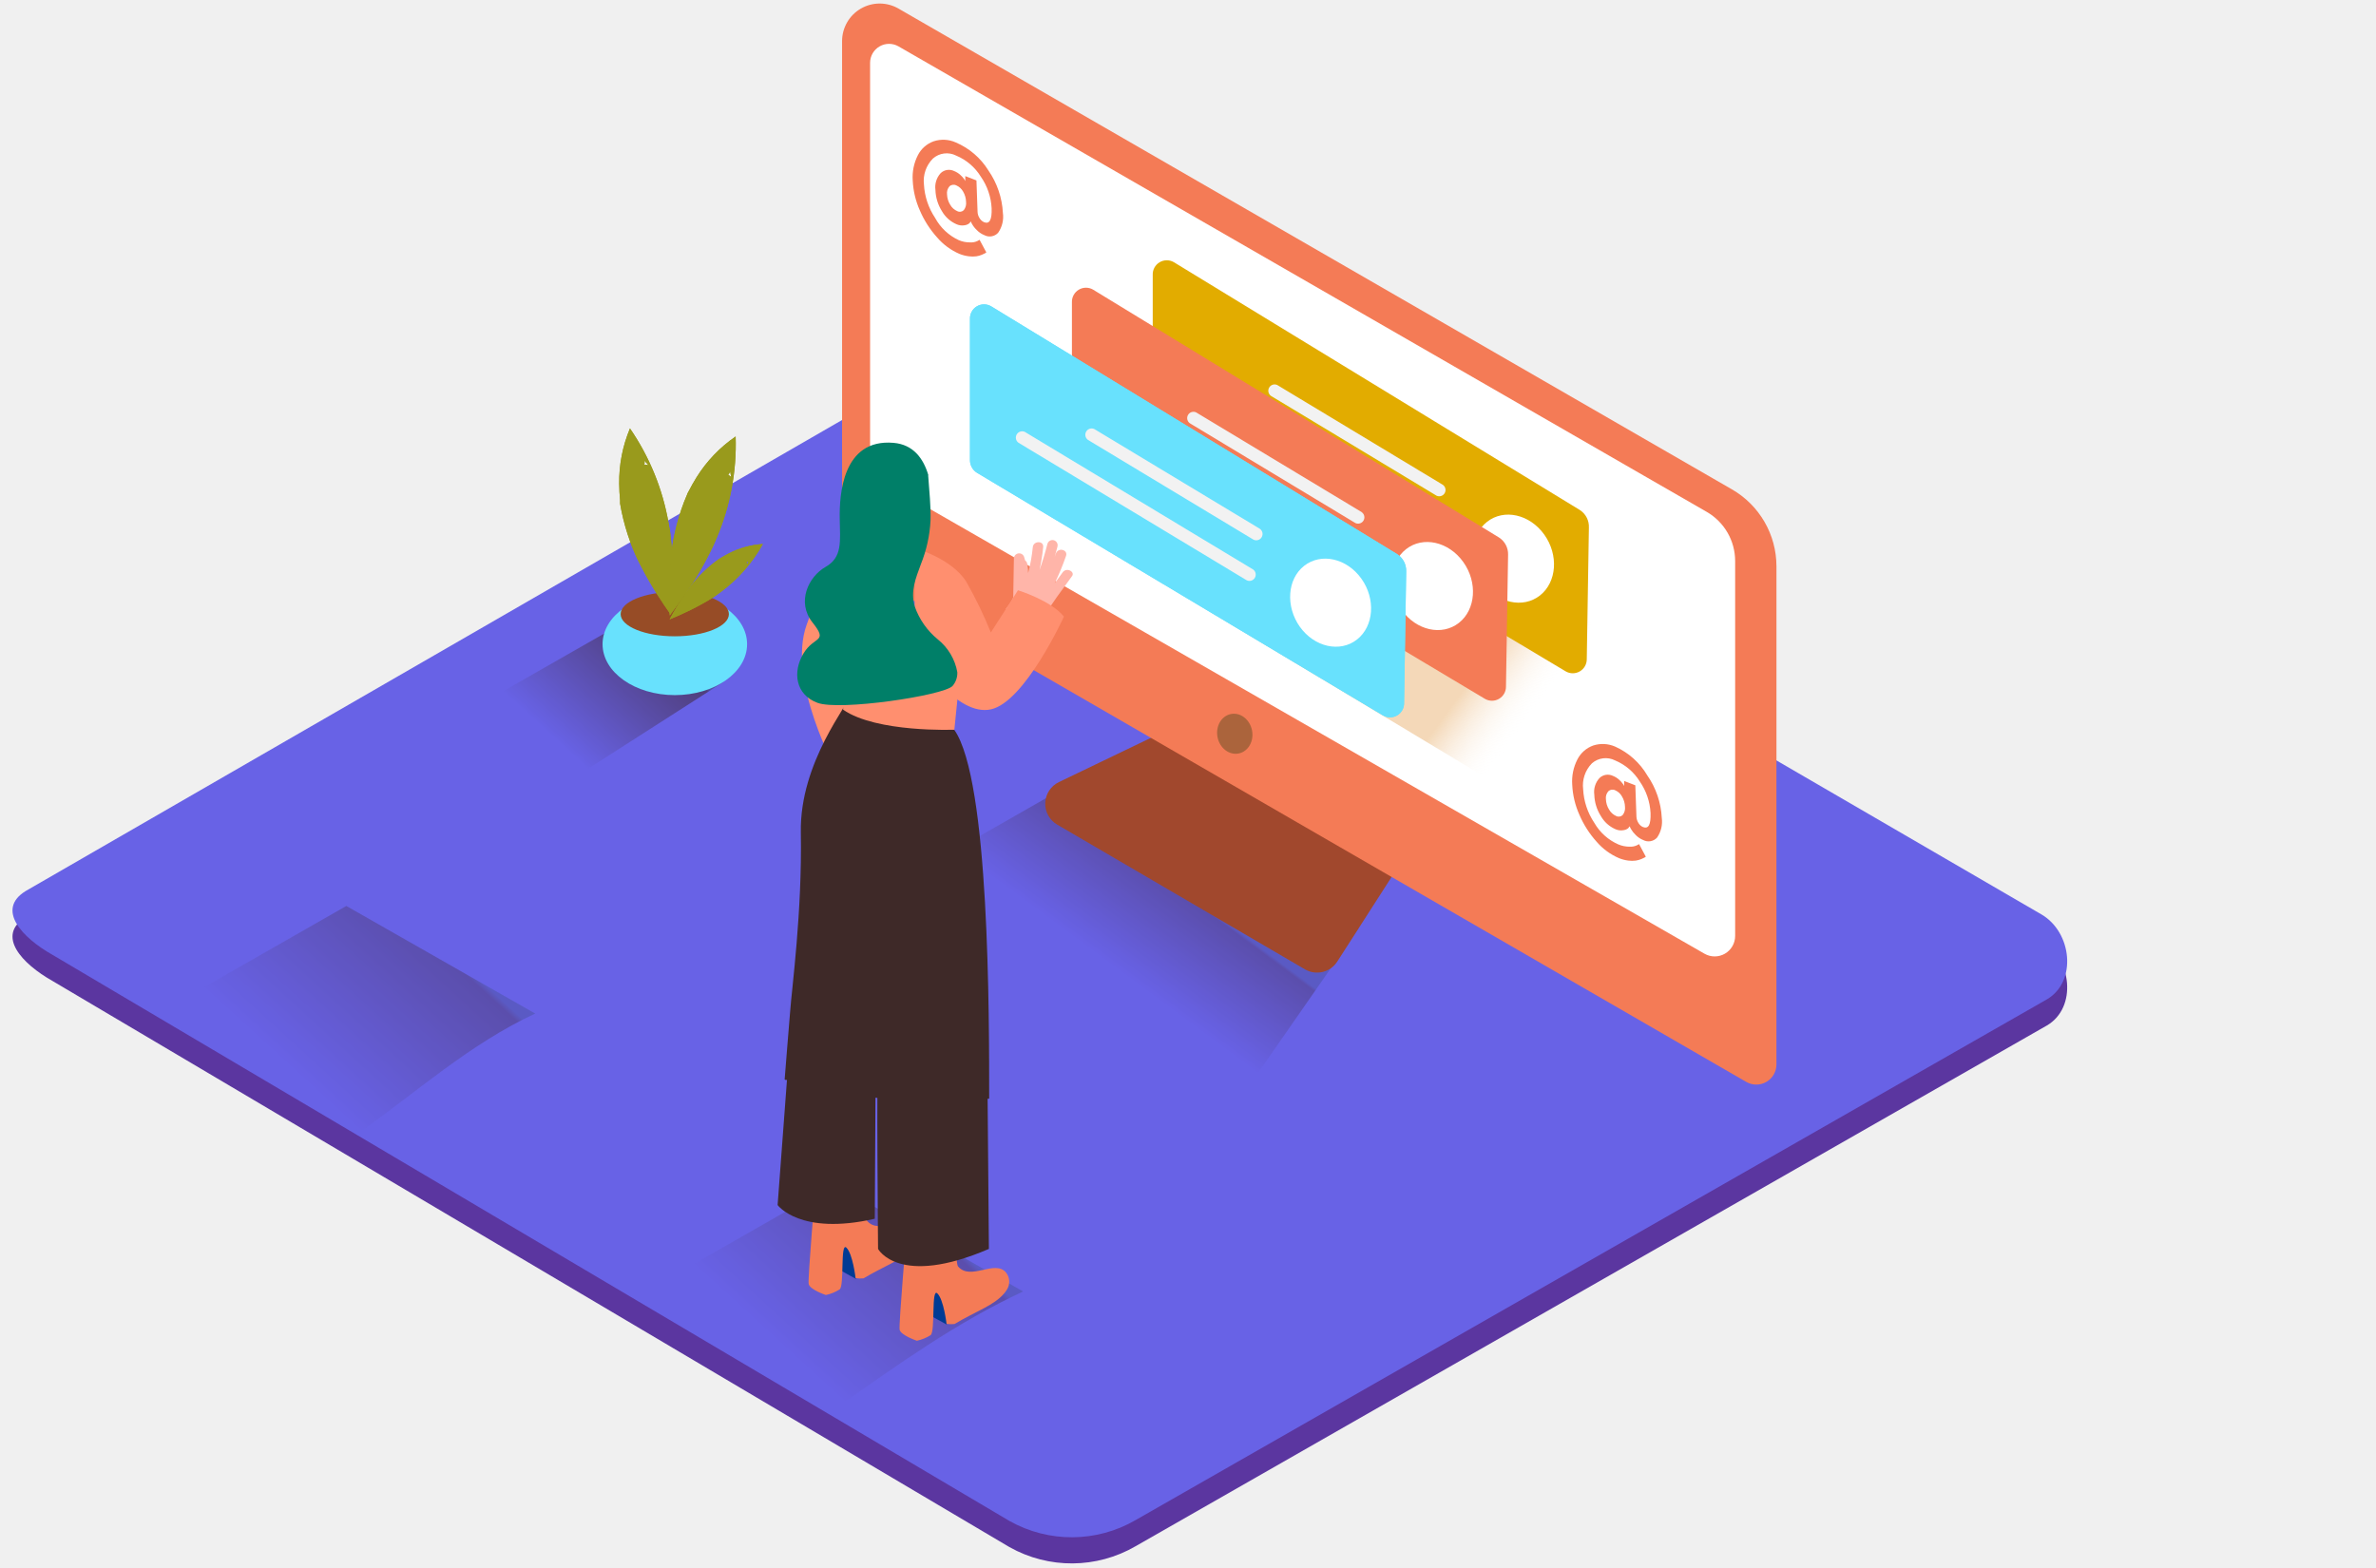
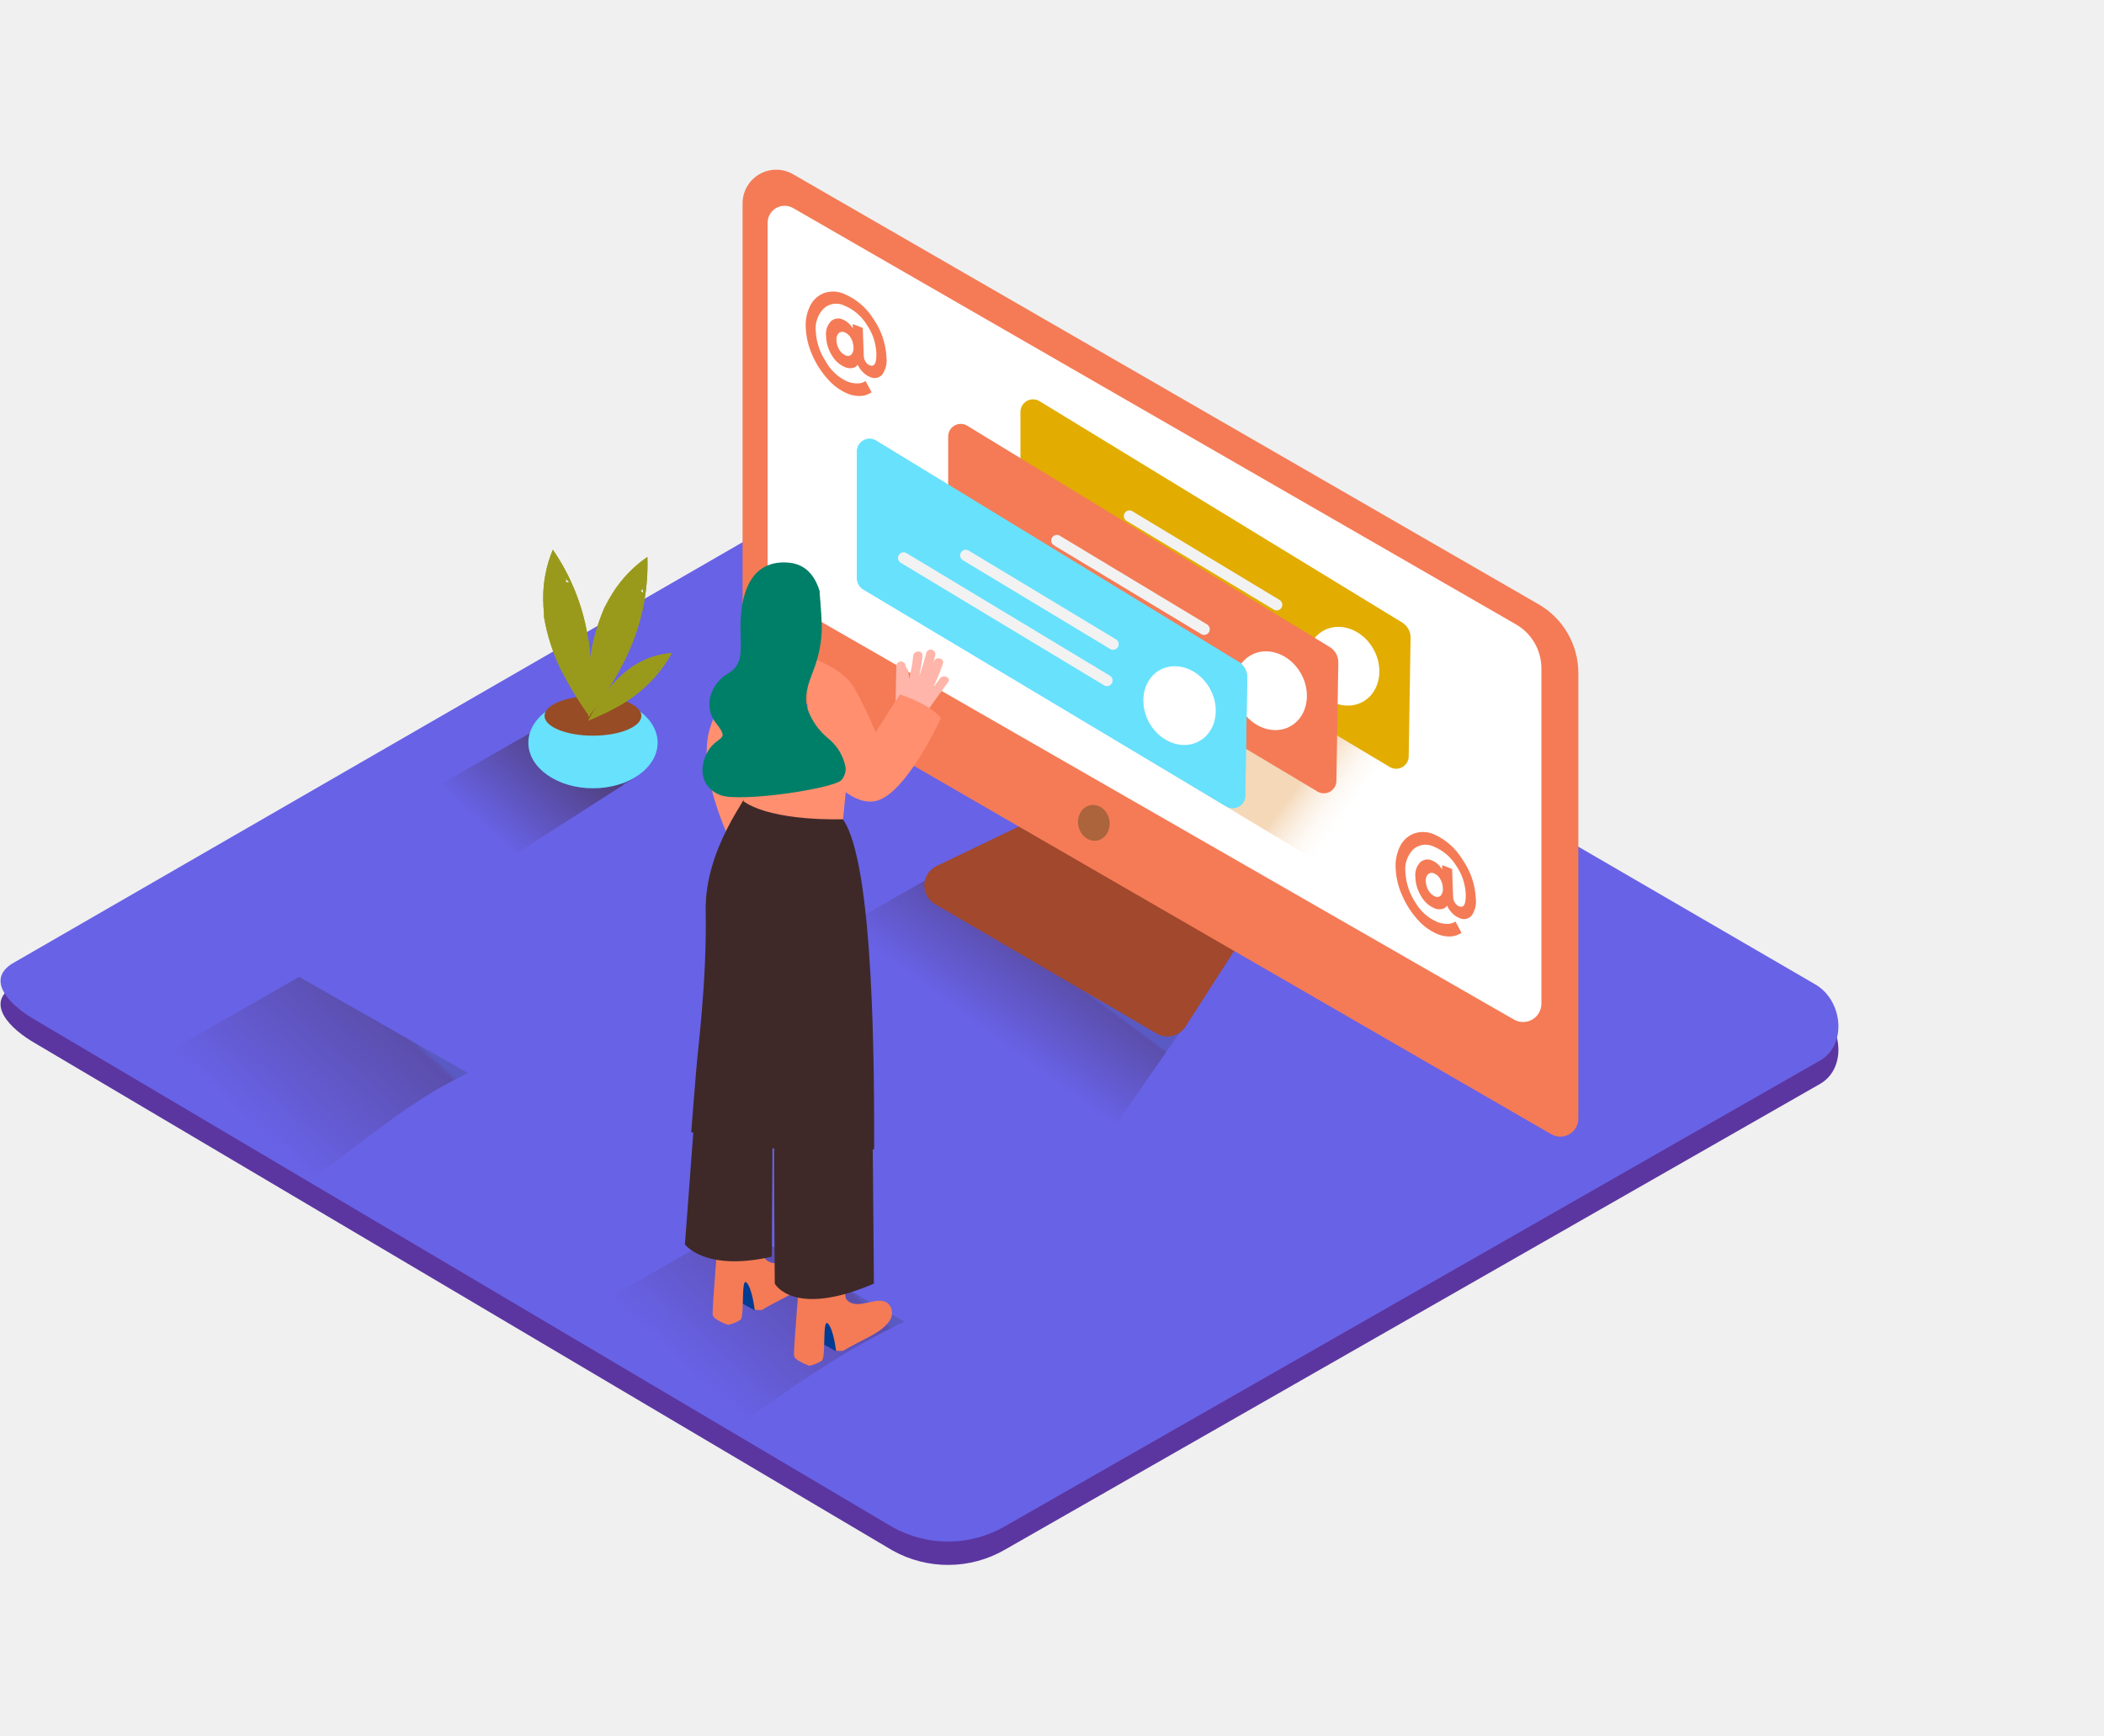
- <svg xmlns="http://www.w3.org/2000/svg" viewBox="0 0 540 360" width="500" height="330">
+ <svg xmlns="http://www.w3.org/2000/svg" viewBox="0 0 540 360" width="400" height="330">
  <defs>
    <linearGradient x1="61.181%" y1="36.82%" x2="40.788%" y2="55.54%" id="a">
      <stop stop-color="#78B46A" offset="0%" />
      <stop stop-color="#7F3500" offset="3%" />
      <stop stop-color="#FFF" offset="100%" />
    </linearGradient>
    <linearGradient x1="82.186%" y1="28.519%" x2="29.852%" y2="62.464%" id="b">
      <stop stop-color="#78B46A" offset="0%" />
      <stop stop-color="#7F3500" offset="3%" />
      <stop stop-color="#FFF" offset="100%" />
    </linearGradient>
    <linearGradient x1="80.66%" y1="21.864%" x2="21.557%" y2="66.62%" id="c">
      <stop stop-color="#78B46A" offset="0%" />
      <stop stop-color="#7F3500" offset="3%" />
      <stop stop-color="#FFF" offset="100%" />
    </linearGradient>
    <linearGradient x1="81.016%" y1="60.589%" x2="67.462%" y2="55.277%" id="d">
      <stop stop-color="#FFF" stop-opacity="0" offset="0%" />
      <stop stop-color="#DC841E" offset="99%" />
    </linearGradient>
    <linearGradient x1="82.183%" y1="27.537%" x2="29.857%" y2="62.324%" id="e">
      <stop stop-color="#78B46A" offset="0%" />
      <stop stop-color="#7F3500" offset="3%" />
      <stop stop-color="#FFF" offset="100%" />
    </linearGradient>
  </defs>
  <g fill-rule="nonzero" fill="none">
    <path d="M229.018 355.203L9.313 225.211c-6.995-3.938-12.99-10.39-6.175-14.622L223.625 83.367c3.305-2.052 8.327-3.399 11.696-1.437l230.595 134.007c6.994 4.066 8.25 15.392 1.28 19.496L257.972 354.998a29.178 29.178 0 01-28.953.205z" fill="#5B36A0" />
    <path d="M229.018 349.203L9.313 219.211c-6.995-3.938-12.99-10.39-6.175-14.622L223.625 77.367c3.305-2.052 8.327-3.399 11.696-1.437l230.595 134.007c6.994 4.066 8.25 15.392 1.28 19.496L257.972 348.998a29.178 29.178 0 01-28.953.205z" fill="#6862E6" />
    <path d="M247.133 177.693L203.78 202.46s66.783 40.8 80.439 46.546l24.968-35.913" fill="url(#a)" opacity=".25" style="mix-blend-mode:multiply" />
    <path d="M232.157 296.513l-43.365-24.715-43.364 24.767s22.585 13.8 44.171 26.473c13.708-9.71 27.428-19.521 42.558-26.525z" fill="url(#b)" opacity=".25" style="mix-blend-mode:multiply" />
    <path d="M138.728 143.883l-27.505 15.712s2.331 14.404 15.988 20.15l36.01-23.087" fill="url(#c)" opacity=".46" style="mix-blend-mode:multiply" />
    <ellipse fill="#68E1FD" cx="152.192" cy="147.898" rx="16.59" ry="11.697" />
    <ellipse fill="#974C26" cx="152.179" cy="140.997" rx="12.426" ry="5.092" />
    <path d="M151.73 132.506c0-2.296-.076-4.591-.256-6.887-.051-.599-.106-1.193-.166-1.783l-.128-1.167c0-.347-.18-1.283-.18-1.193-.077-.47-.158-.936-.243-1.398a54.855 54.855 0 00-8.865-21.715 31.778 31.778 0 00-2.473 12.71c0 1.284.103 2.566.205 3.772v.757c.103.615.218 1.282.346 1.846a50.222 50.222 0 001.96 6.888 41.928 41.928 0 002.678 6.003 82.454 82.454 0 003.676 6.349 90.88 90.88 0 002.985 4.425c.308-2.86.449-5.734.461-8.607zm-6.52-25.819a2.067 2.067 0 000-.897c.316.324.628.658.935 1a2.84 2.84 0 00-.948-.103h.013z" fill="#999A1C" />
    <path d="M155.996 134.276a65.015 65.015 0 003.498-5.938c.282-.53.555-1.06.82-1.59l.525-1.065.5-1.103.55-1.283a54.876 54.876 0 004.266-23.087 31.728 31.728 0 00-8.967 9.363 45.938 45.938 0 00-1.858 3.284l-.256.474-.064.206c-.243.577-.487 1.154-.717 1.744a50.22 50.22 0 00-2.063 6.862 41.95 41.95 0 00-.986 6.503 77.621 77.621 0 00-.333 7.323c0 1.911 0 3.656.115 5.336 1.704-2.27 3.42-4.605 4.97-7.029zm8.456-25.254c.2-.226.349-.493.435-.783.094.445.175.873.244 1.283-.2-.2-.43-.368-.68-.5z" fill="#999A1C" />
    <path d="M155.907 139.997a64.687 64.687 0 003.843-2.078l.96-.59.629-.398.615-.436.717-.526a34.464 34.464 0 009.736-11.069 19.928 19.928 0 00-7.84 2.168c-.705.36-1.384.757-2.063 1.167l-.294.18-.103.09-.948.705a31.541 31.541 0 00-3.33 3.04 26.351 26.351 0 00-2.627 3.193 83.516 83.516 0 00-2.562 3.848 55.792 55.792 0 00-1.653 2.925c1.653-.693 3.306-1.411 4.92-2.22zm12.708-10.902a1.28 1.28 0 00.487-.283c-.094.274-.196.543-.308.808a1.797 1.797 0 00-.179-.513v-.012zM151.73 132.506c0-2.296-.076-4.591-.256-6.887-.051-.599-.106-1.193-.166-1.783l-.128-1.167c0-.347-.18-1.283-.18-1.193-.077-.47-.158-.936-.243-1.398a54.855 54.855 0 00-8.865-21.715 31.778 31.778 0 00-2.473 12.71c0 1.284.103 2.566.205 3.772v.757c.103.615.218 1.282.346 1.846a50.222 50.222 0 001.96 6.888 41.928 41.928 0 002.678 6.003 82.454 82.454 0 003.676 6.349 90.88 90.88 0 002.985 4.425c.308-2.86.449-5.734.461-8.607zm-6.52-25.819a2.067 2.067 0 000-.897c.316.324.628.658.935 1a2.84 2.84 0 00-.948-.103h.013z" fill="#999A1C" />
    <path d="M155.996 134.276a65.015 65.015 0 003.498-5.938c.282-.53.555-1.06.82-1.59l.525-1.065.5-1.103.55-1.283a54.876 54.876 0 004.266-23.087 31.728 31.728 0 00-8.967 9.363 45.938 45.938 0 00-1.858 3.284l-.256.474-.064.206c-.243.577-.487 1.154-.717 1.744a50.22 50.22 0 00-2.063 6.862 41.95 41.95 0 00-.986 6.503 77.621 77.621 0 00-.333 7.323c0 1.911 0 3.656.115 5.336 1.704-2.27 3.42-4.605 4.97-7.029zm8.456-25.254c.2-.226.349-.493.435-.783.094.445.175.873.244 1.283-.2-.2-.43-.368-.68-.5z" fill="#999A1C" />
    <path d="M155.907 139.997a64.687 64.687 0 003.843-2.078l.96-.59.629-.398.615-.436.717-.526a34.464 34.464 0 009.736-11.069 19.928 19.928 0 00-7.84 2.168c-.705.36-1.384.757-2.063 1.167l-.294.18-.103.09-.948.705a31.541 31.541 0 00-3.33 3.04 26.351 26.351 0 00-2.627 3.193 83.516 83.516 0 00-2.562 3.848 55.792 55.792 0 00-1.653 2.925c1.653-.693 3.306-1.411 4.92-2.22zm12.708-10.902a1.28 1.28 0 00.487-.283c-.094.274-.196.543-.308.808a1.797 1.797 0 00-.179-.513v-.012z" fill="#999A1C" />
    <path d="M264.35 168.022l-23.994 11.543a5.53 5.53 0 00-.384 9.76l56.867 33.22a5.518 5.518 0 007.43-1.782l13.823-21.523" fill="#A1482D" />
    <path d="M394.854 112.344L203.524 1.962a8.626 8.626 0 00-8.626.01 8.644 8.644 0 00-4.312 7.48v114.833a7.184 7.184 0 003.587 6.22L398.146 248.39a4.62 4.62 0 004.632.003 4.631 4.631 0 002.312-4.018V130.018a20.398 20.398 0 00-10.236-17.674z" fill="#F47B56" />
    <path d="M203.537 10.646l185.552 106.88a13.034 13.034 0 016.52 11.286v86.076a4.708 4.708 0 01-2.344 4.065 4.697 4.697 0 01-4.688.014L199.348 110.304a4.643 4.643 0 01-2.331-4.027V14.429c0-1.555.827-2.992 2.171-3.772a4.351 4.351 0 014.35-.011z" fill="#FFF" />
    <ellipse fill="#AB643C" transform="rotate(-10.9 280.738 168.465)" cx="280.738" cy="168.465" rx="4.036" ry="4.617" />
    <path fill="url(#d)" opacity=".32" d="M253.41 127.427l86.23 51.869 42.595-24.793-76.109-44.353" />
    <path d="M359.97 117.102l-93.224-56.91a3.225 3.225 0 00-3.278.028 3.233 3.233 0 00-1.565 2.884V95.53a3.4 3.4 0 001.627 2.924l93.212 55.704c.997.567 2.22.56 3.21-.02a3.22 3.22 0 001.594-2.79l.487-30.23a4.542 4.542 0 00-2.063-4.015z" fill="#E2AC00" />
    <path d="M337.667 133.789c3.343 4.681 9.223 5.99 13.118 2.937 3.894-3.053 4.343-9.324 1-13.993-3.345-4.669-9.225-5.99-13.12-2.937-3.894 3.052-4.342 9.311-.998 13.993z" fill="#FFF" />
    <path d="M328.52 111.318l-38.023-22.92a1.447 1.447 0 00-1.862.578 1.45 1.45 0 00.402 1.91l38.022 22.92a1.447 1.447 0 001.862-.578 1.45 1.45 0 00-.401-1.91zM326.957 120.63l-52.41-31.591a1.45 1.45 0 00-1.396 2.488l52.345 31.603a1.447 1.447 0 001.862-.578 1.45 1.45 0 00-.401-1.91v-.013z" fill="#F2F2F2" />
    <path d="M341.369 123.387L248.196 66.49a3.225 3.225 0 00-3.278.028 3.233 3.233 0 00-1.565 2.884v32.411a3.4 3.4 0 001.615 2.938l93.211 55.703c1.008.58 2.25.57 3.248-.025a3.22 3.22 0 001.569-2.848l.487-30.23a4.542 4.542 0 00-2.114-3.964z" fill="#F47B56" />
    <path d="M319.065 140.074c3.344 4.681 9.224 5.99 13.119 2.937 3.894-3.053 4.342-9.325.999-13.993-3.344-4.67-9.224-5.99-13.118-2.938-3.895 3.053-4.343 9.312-1 13.994z" fill="#FFF" />
    <path d="M309.918 117.602l-38.048-22.92a1.447 1.447 0 00-1.862.578 1.45 1.45 0 00.402 1.91l38.022 22.92a1.447 1.447 0 001.862-.578 1.45 1.45 0 00-.401-1.91h.025zM308.343 126.978l-52.397-31.642a1.447 1.447 0 00-1.862.579 1.45 1.45 0 00.402 1.91l52.409 31.59a1.447 1.447 0 001.862-.578 1.45 1.45 0 00-.402-1.91l-.012.051z" fill="#F2F2F2" />
    <path d="M317.99 127.21l-93.2-56.897a3.225 3.225 0 00-3.278.027 3.233 3.233 0 00-1.564 2.884v32.412a3.4 3.4 0 001.627 2.924l93.211 55.704c1.008.58 2.25.57 3.249-.026a3.22 3.22 0 001.568-2.847l.487-30.231a4.542 4.542 0 00-2.1-3.95z" fill="#68E1FD" />
    <path d="M317.99 127.21l-93.2-56.897a3.225 3.225 0 00-3.278.027 3.233 3.233 0 00-1.564 2.884v32.412a3.4 3.4 0 001.627 2.924l93.211 55.704c1.008.58 2.25.57 3.249-.026a3.22 3.22 0 001.568-2.847l.487-30.231a4.542 4.542 0 00-2.1-3.95z" fill="#68E1FD" />
    <path d="M295.673 143.896c3.343 4.681 9.224 5.99 13.118 2.937 3.895-3.053 4.343-9.325 1-13.993-3.344-4.669-9.225-5.99-13.119-2.937-3.894 3.052-4.304 9.311-1 13.993z" fill="#FFF" />
    <path d="M286.526 121.425l-38.035-22.92a1.447 1.447 0 00-1.862.578 1.45 1.45 0 00.401 1.91l38.023 22.92a1.447 1.447 0 001.862-.578 1.45 1.45 0 00-.402-1.91h.013zM284.95 130.75l-52.409-31.592a1.447 1.447 0 00-1.862.579 1.45 1.45 0 00.402 1.91l52.409 31.59a1.447 1.447 0 001.862-.578 1.45 1.45 0 00-.402-1.91z" fill="#F2F2F2" />
    <path d="M195.672 124.028a45.406 45.406 0 00-13.208 19.38c-4.638 12.827 6.956 33.784 6.956 33.784l18.038-14.3" fill="#FF8F6F" />
    <path d="M193.724 293.602l-4.893-2.706 1.28-7.003s7.29.692 7.93 3.283" fill="#003B94" />
    <path d="M195.518 293.5c1.102-.68 2.255-1.283 3.395-1.886 2.83-1.552 6.918-3.155 8.66-6.067a3.39 3.39 0 00-.23-3.848c-2.563-3.104-8.174 2.001-11.044-1.436-.563-.68-.832-11.467-.832-11.467l-10.915 2.95s-1.845 21.676-1.64 23.01c.205 1.334 3.959 2.566 3.959 2.566a9.666 9.666 0 003.151-1.283c1.14-.834.102-11.005 1.563-9.581 1.46 1.424 2.1 6.99 2.1 6.99.607.092 1.222.11 1.833.051z" fill="#F47B56" />
    <path d="M214.568 304.08l-4.894-2.667 1.28-7.003s7.29.693 7.93 3.283" fill="#003B94" />
    <path d="M216.412 303.978c1.102-.68 2.255-1.282 3.395-1.885 2.831-1.552 6.918-3.155 8.66-6.067a3.39 3.39 0 00-.23-3.848c-2.563-3.104-8.174 2.001-11.043-1.436-.564-.68-.833-11.467-.833-11.467l-10.915 2.95s-1.857 21.753-1.652 23.036c.205 1.282 3.958 2.565 3.958 2.565a9.666 9.666 0 003.152-1.283c1.14-.833.102-11.004 1.563-9.58 1.46 1.423 2.1 6.99 2.1 6.99a7.498 7.498 0 001.845.025z" fill="#F47B56" />
    <path d="M179.005 233.614l-3.216 43.058s5.125 7.08 22.304 3.142l.166-29.026M198.849 242.144c-.372 3.706 0 44.596 0 44.596s4.752 8.901 25.442 0l-.295-34.746" fill="#3E2928" />
    <path d="M177.403 247.838c1.41.975 1.896-4.04 3.37-3.18a83.77 83.77 0 0016.961 7.49h.128a1.165 1.165 0 011.576.577 89.585 89.585 0 0011.133 2.565c4.83.77 8.826-2.808 13.784-3.052 0-19.008.09-73.109-7.994-84.652l-23.918-8.055c-.115 1.975-11.606 15.314-11.325 31.578.32 18.328-2.062 35.618-2.472 41.351-.064.975-1.191 14.34-1.243 15.378z" fill="#3E2928" />
    <path d="M218.564 145.73l-2.203 21.804s-17.845.719-25.532-4.591v-18.496" fill="#FF8F6F" />
    <path d="M241.252 131.378l-1.819 2.488c.97-2.024 1.826-4.1 2.562-6.22.513-1.45-1.806-2.027-2.318-.578l-.27.744c.223-.77.432-1.543.628-2.322a1.195 1.195 0 10-2.319-.577 62.236 62.236 0 01-1.806 5.952 42.54 42.54 0 00.846-5.26c.154-1.525-2.242-1.461-2.383 0a37.916 37.916 0 01-1.076 5.965c0-.684-.064-1.368-.192-2.052a1.206 1.206 0 00-.5-.86 9.29 9.29 0 00-.23-.795 1.204 1.204 0 00-2.345.36l-.154 8.978c-.433.93-.999 1.795-1.678 2.565a41.64 41.64 0 013.331 2.565 34.337 34.337 0 012.716 2.565 65.716 65.716 0 002.216-2.924c.088-.075.166-.161.23-.257a255.44 255.44 0 016.611-9.337c.948-1.052-1.14-2.219-2.05-1z" fill="#FFB5A9" />
    <path d="M207.24 125.85s8.43 2.27 11.85 7.695a96.553 96.553 0 015.65 11.66l6.225-9.685s7.559 2.322 10.556 6.042c0 0-8.967 19.623-16.782 21.304-7.814 1.68-16.116-11.518-16.116-11.518s-1.716 5.515-1.383-.372" fill="#FF8F6F" />
    <path d="M212.595 146.82a17.097 17.097 0 01-5.342-7.618c-1.013-3.45.256-6.478 1.434-9.684a31.237 31.237 0 002.204-9.966c.102-3.36-.282-6.72-.513-10.069a.976.976 0 010-.436c-1.127-3.783-3.433-6.99-7.98-7.375-11.774-1-12.44 12.057-12.35 17.367.09 5.31.653 8.901-3.254 11.12-3.908 2.219-6.726 8.042-2.998 12.75 3.728 4.706.384 2.988-2.101 7.169-2.485 4.181-1.845 9.402 3.254 11.287 5.099 1.885 28.799-1.655 30.976-3.848a4.531 4.531 0 001.115-3.206 12.444 12.444 0 00-4.445-7.49z" fill="#007F68" />
    <path d="M224.176 39.132a18.805 18.805 0 013.33 9.748 6.419 6.419 0 01-1.088 4.553 2.624 2.624 0 01-3.178.552 4.906 4.906 0 01-1.716-1.154 5.989 5.989 0 01-1.102-1.398l-.307-.603a2.13 2.13 0 01-.308.436 2.24 2.24 0 01-1.05.449 3.186 3.186 0 01-1.896-.231 7.113 7.113 0 01-3.357-3.014 9.692 9.692 0 01-1.486-4.861 4.775 4.775 0 011.192-3.848 2.739 2.739 0 013.113-.488c.513.205.986.5 1.396.873.35.297.659.637.922 1.013l.23.41v-1.141l2.563 1 .256 7.209c.018.516.178 1.017.462 1.449.24.417.609.745 1.05.936 1.238.488 1.81-.581 1.717-3.206a13.889 13.889 0 00-2.473-7.247 12.136 12.136 0 00-5.675-4.848 4.774 4.774 0 00-5.33.68 7.252 7.252 0 00-2.062 5.925 15.3 15.3 0 002.562 7.696 11.817 11.817 0 005.47 5.13c.812.34 1.684.51 2.563.5a3.417 3.417 0 001.665-.307l.513-.283 1.55 2.886-.257.18a6.133 6.133 0 01-.755.359c-.41.177-.84.298-1.282.36a6.398 6.398 0 01-1.703 0 8.575 8.575 0 01-2.165-.552 14.093 14.093 0 01-5.125-3.771 22.36 22.36 0 01-3.971-6.208 19.027 19.027 0 01-1.64-6.888c-.138-2 .27-3.999 1.179-5.784a6.51 6.51 0 013.638-3.207 7 7 0 015.047.257 16.288 16.288 0 017.508 6.438zm-5.65 9.12c.42-.538.61-1.221.525-1.899a4.904 4.904 0 00-.679-2.372 3.255 3.255 0 00-1.55-1.411 1.395 1.395 0 00-1.576.205 2.35 2.35 0 00-.563 1.86c.029.846.28 1.669.73 2.385.37.652.94 1.165 1.627 1.463a1.28 1.28 0 001.486-.231M375.433 178.013a18.74 18.74 0 013.33 9.748 6.419 6.419 0 01-1.088 4.553 2.637 2.637 0 01-3.177.552 5.047 5.047 0 01-1.717-1.154 6.207 6.207 0 01-1.102-1.399l-.307-.602c-.087.156-.19.302-.308.436-.304.24-.666.395-1.05.449a3.071 3.071 0 01-1.883-.218 7.113 7.113 0 01-3.357-3.027 9.653 9.653 0 01-1.499-4.874 4.724 4.724 0 011.192-3.848 2.726 2.726 0 013.1-.487c.514.204.987.499 1.396.872.35.302.66.647.923 1.026l.243.41v-1.141l2.562.987.257 7.209c.022.515.181 1.015.46 1.449.242.417.61.745 1.051.936 1.281.488 1.807-.577 1.73-3.206a13.953 13.953 0 00-2.473-7.26 12.161 12.161 0 00-5.662-4.835 4.787 4.787 0 00-5.33.667 7.252 7.252 0 00-2.01 5.964 15.25 15.25 0 002.561 7.695 11.868 11.868 0 005.535 4.964 6.668 6.668 0 002.562.513 3.545 3.545 0 001.665-.308l.513-.282 1.55 2.886-.256.18a6.133 6.133 0 01-.756.359c-.412.17-.842.29-1.281.359a6.526 6.526 0 01-1.717 0 8.55 8.55 0 01-2.152-.564 14.093 14.093 0 01-5.125-3.759 22.41 22.41 0 01-3.97-6.22 18.988 18.988 0 01-1.64-6.888 11.003 11.003 0 011.178-5.772 6.562 6.562 0 013.638-3.219 7.09 7.09 0 015.06.257 16.315 16.315 0 017.354 6.592zm-5.65 9.12a2.567 2.567 0 00.538-1.899 4.865 4.865 0 00-.691-2.372 3.204 3.204 0 00-1.538-1.411 1.395 1.395 0 00-1.575.192 2.323 2.323 0 00-.577 1.86c.03.842.281 1.66.73 2.373.369.655.94 1.172 1.627 1.475a1.28 1.28 0 001.486-.218" fill="#F47B56" />
    <path d="M120.139 232.704L76.774 208l-43.351 24.754s24.122 15.083 45.709 27.756c13.707-9.697 25.89-20.791 41.007-27.807z" fill="url(#e)" opacity=".25" style="mix-blend-mode:multiply" />
  </g>
</svg>
